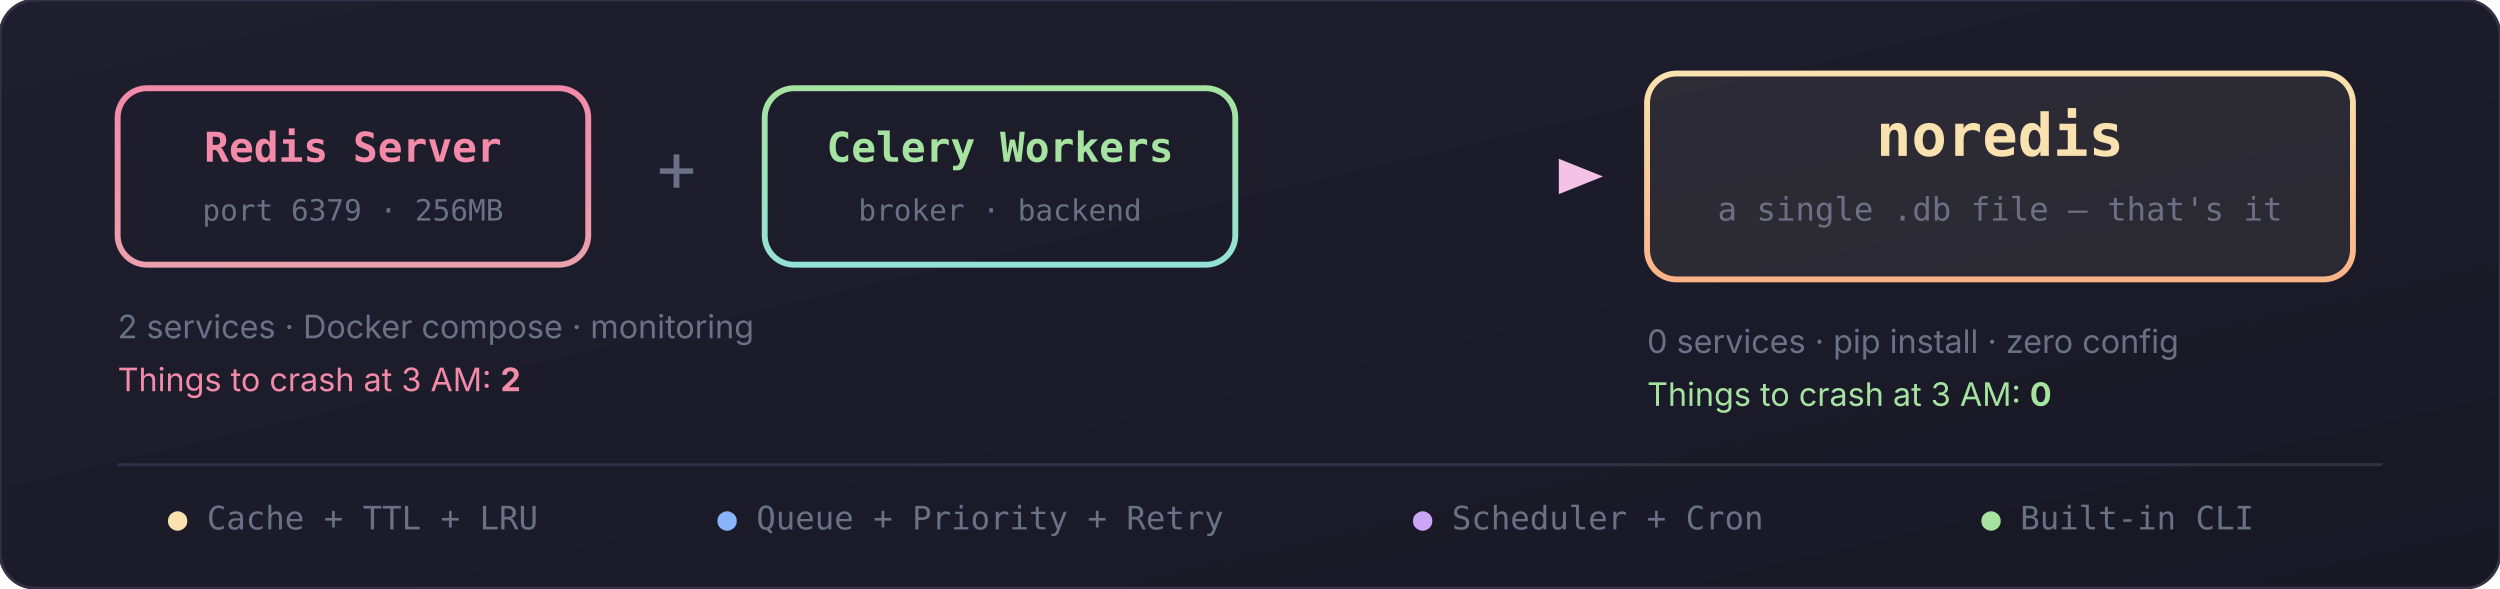
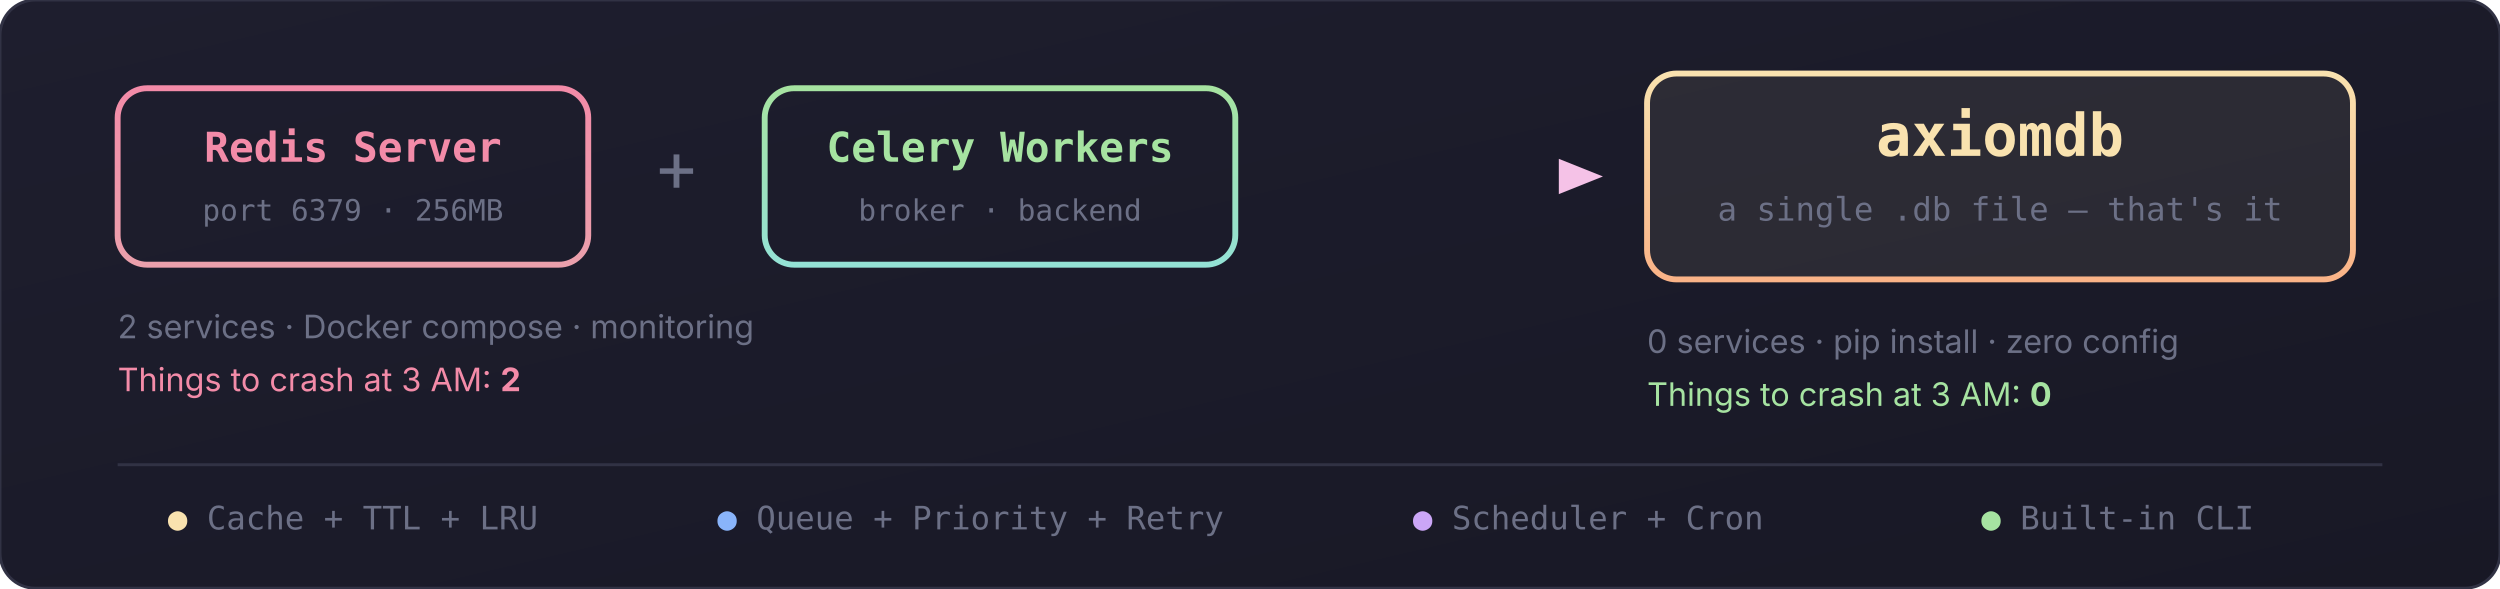
<svg xmlns="http://www.w3.org/2000/svg" viewBox="0 0 850 200">
  <defs>
    <linearGradient id="bg" x1="0%" y1="0%" x2="100%" y2="100%">
      <stop offset="0%" style="stop-color:#1e1e2e" />
      <stop offset="100%" style="stop-color:#181825" />
    </linearGradient>
    <linearGradient id="redisGrad" x1="0%" y1="0%" x2="0%" y2="100%">
      <stop offset="0%" style="stop-color:#f38ba8" />
      <stop offset="100%" style="stop-color:#eba0ac" />
    </linearGradient>
    <linearGradient id="celeryGrad" x1="0%" y1="0%" x2="0%" y2="100%">
      <stop offset="0%" style="stop-color:#a6e3a1" />
      <stop offset="100%" style="stop-color:#94e2d5" />
    </linearGradient>
-     <linearGradient id="noredisGrad" x1="0%" y1="0%" x2="0%" y2="100%">
+     <linearGradient id="axiomdbGrad" x1="0%" y1="0%" x2="0%" y2="100%">
      <stop offset="0%" style="stop-color:#f9e2af" />
      <stop offset="100%" style="stop-color:#fab387" />
    </linearGradient>
    <linearGradient id="arrowGrad" x1="0%" y1="0%" x2="100%" y2="0%">
      <stop offset="0%" style="stop-color:#cba6f7" />
      <stop offset="100%" style="stop-color:#f5c2e7" />
    </linearGradient>
  </defs>
  <rect width="850" height="200" rx="12" fill="url(#bg)" stroke="#313244" stroke-width="1" />
  <rect x="40" y="30" width="160" height="60" rx="10" fill="none" stroke="url(#redisGrad)" stroke-width="2" />
  <text x="120" y="55" font-family="'SF Mono',monospace" font-size="14" fill="#f38ba8" text-anchor="middle" font-weight="600">Redis Server</text>
  <text x="120" y="75" font-family="'SF Mono',monospace" font-size="10" fill="#6c7086" text-anchor="middle">port 6379 · 256MB</text>
  <text x="230" y="65" font-family="'Inter',sans-serif" font-size="24" fill="#6c7086" text-anchor="middle">+</text>
  <rect x="260" y="30" width="160" height="60" rx="10" fill="none" stroke="url(#celeryGrad)" stroke-width="2" />
  <text x="340" y="55" font-family="'SF Mono',monospace" font-size="14" fill="#a6e3a1" text-anchor="middle" font-weight="600">Celery Workers</text>
  <text x="340" y="75" font-family="'SF Mono',monospace" font-size="10" fill="#6c7086" text-anchor="middle">broker · backend</text>
  <text x="40" y="115" font-family="'Inter',sans-serif" font-size="11" fill="#6c7086">2 services · Docker compose · monitoring</text>
  <text x="40" y="133" font-family="'Inter',sans-serif" font-size="11" fill="#f38ba8">Things to crash at 3 AM: <tspan font-weight="700">2</tspan>
  </text>
  <line x1="440" y1="60" x2="530" y2="60" stroke="url(#arrowGrad)" stroke-width="2.5" stroke-dasharray="6,4" />
  <polygon points="530,54 545,60 530,66" fill="#f5c2e7" />
-   <rect x="560" y="25" width="240" height="70" rx="10" fill="rgba(249,226,175,0.08)" stroke="url(#noredisGrad)" stroke-width="2" />
-   <text x="680" y="53" font-family="'SF Mono',monospace" font-size="20" fill="#f9e2af" text-anchor="middle" font-weight="700">noredis</text>
+   <rect x="560" y="25" width="240" height="70" rx="10" fill="rgba(249,226,175,0.08)" stroke="url(#axiomdbGrad)" stroke-width="2" />
+   <text x="680" y="53" font-family="'SF Mono',monospace" font-size="20" fill="#f9e2af" text-anchor="middle" font-weight="700">axiomdb</text>
  <text x="680" y="75" font-family="'SF Mono',monospace" font-size="11" fill="#6c7086" text-anchor="middle">a single .db file — that's it</text>
  <text x="560" y="120" font-family="'Inter',sans-serif" font-size="11" fill="#6c7086">0 services · pip install · zero config</text>
  <text x="560" y="138" font-family="'Inter',sans-serif" font-size="11" fill="#a6e3a1">Things to crash at 3 AM: <tspan font-weight="700">0</tspan>
  </text>
  <line x1="40" y1="158" x2="810" y2="158" stroke="#313244" stroke-width="1" />
  <g font-family="'SF Mono',monospace" font-size="11" fill="#6c7086">
    <text x="120" y="180" text-anchor="middle">
      <tspan fill="#f9e2af">●</tspan> Cache + TTL + LRU
    </text>
    <text x="330" y="180" text-anchor="middle">
      <tspan fill="#89b4fa">●</tspan> Queue + Priority + Retry
    </text>
    <text x="540" y="180" text-anchor="middle">
      <tspan fill="#cba6f7">●</tspan> Scheduler + Cron
    </text>
    <text x="720" y="180" text-anchor="middle">
      <tspan fill="#a6e3a1">●</tspan> Built-in CLI
    </text>
  </g>
</svg>
